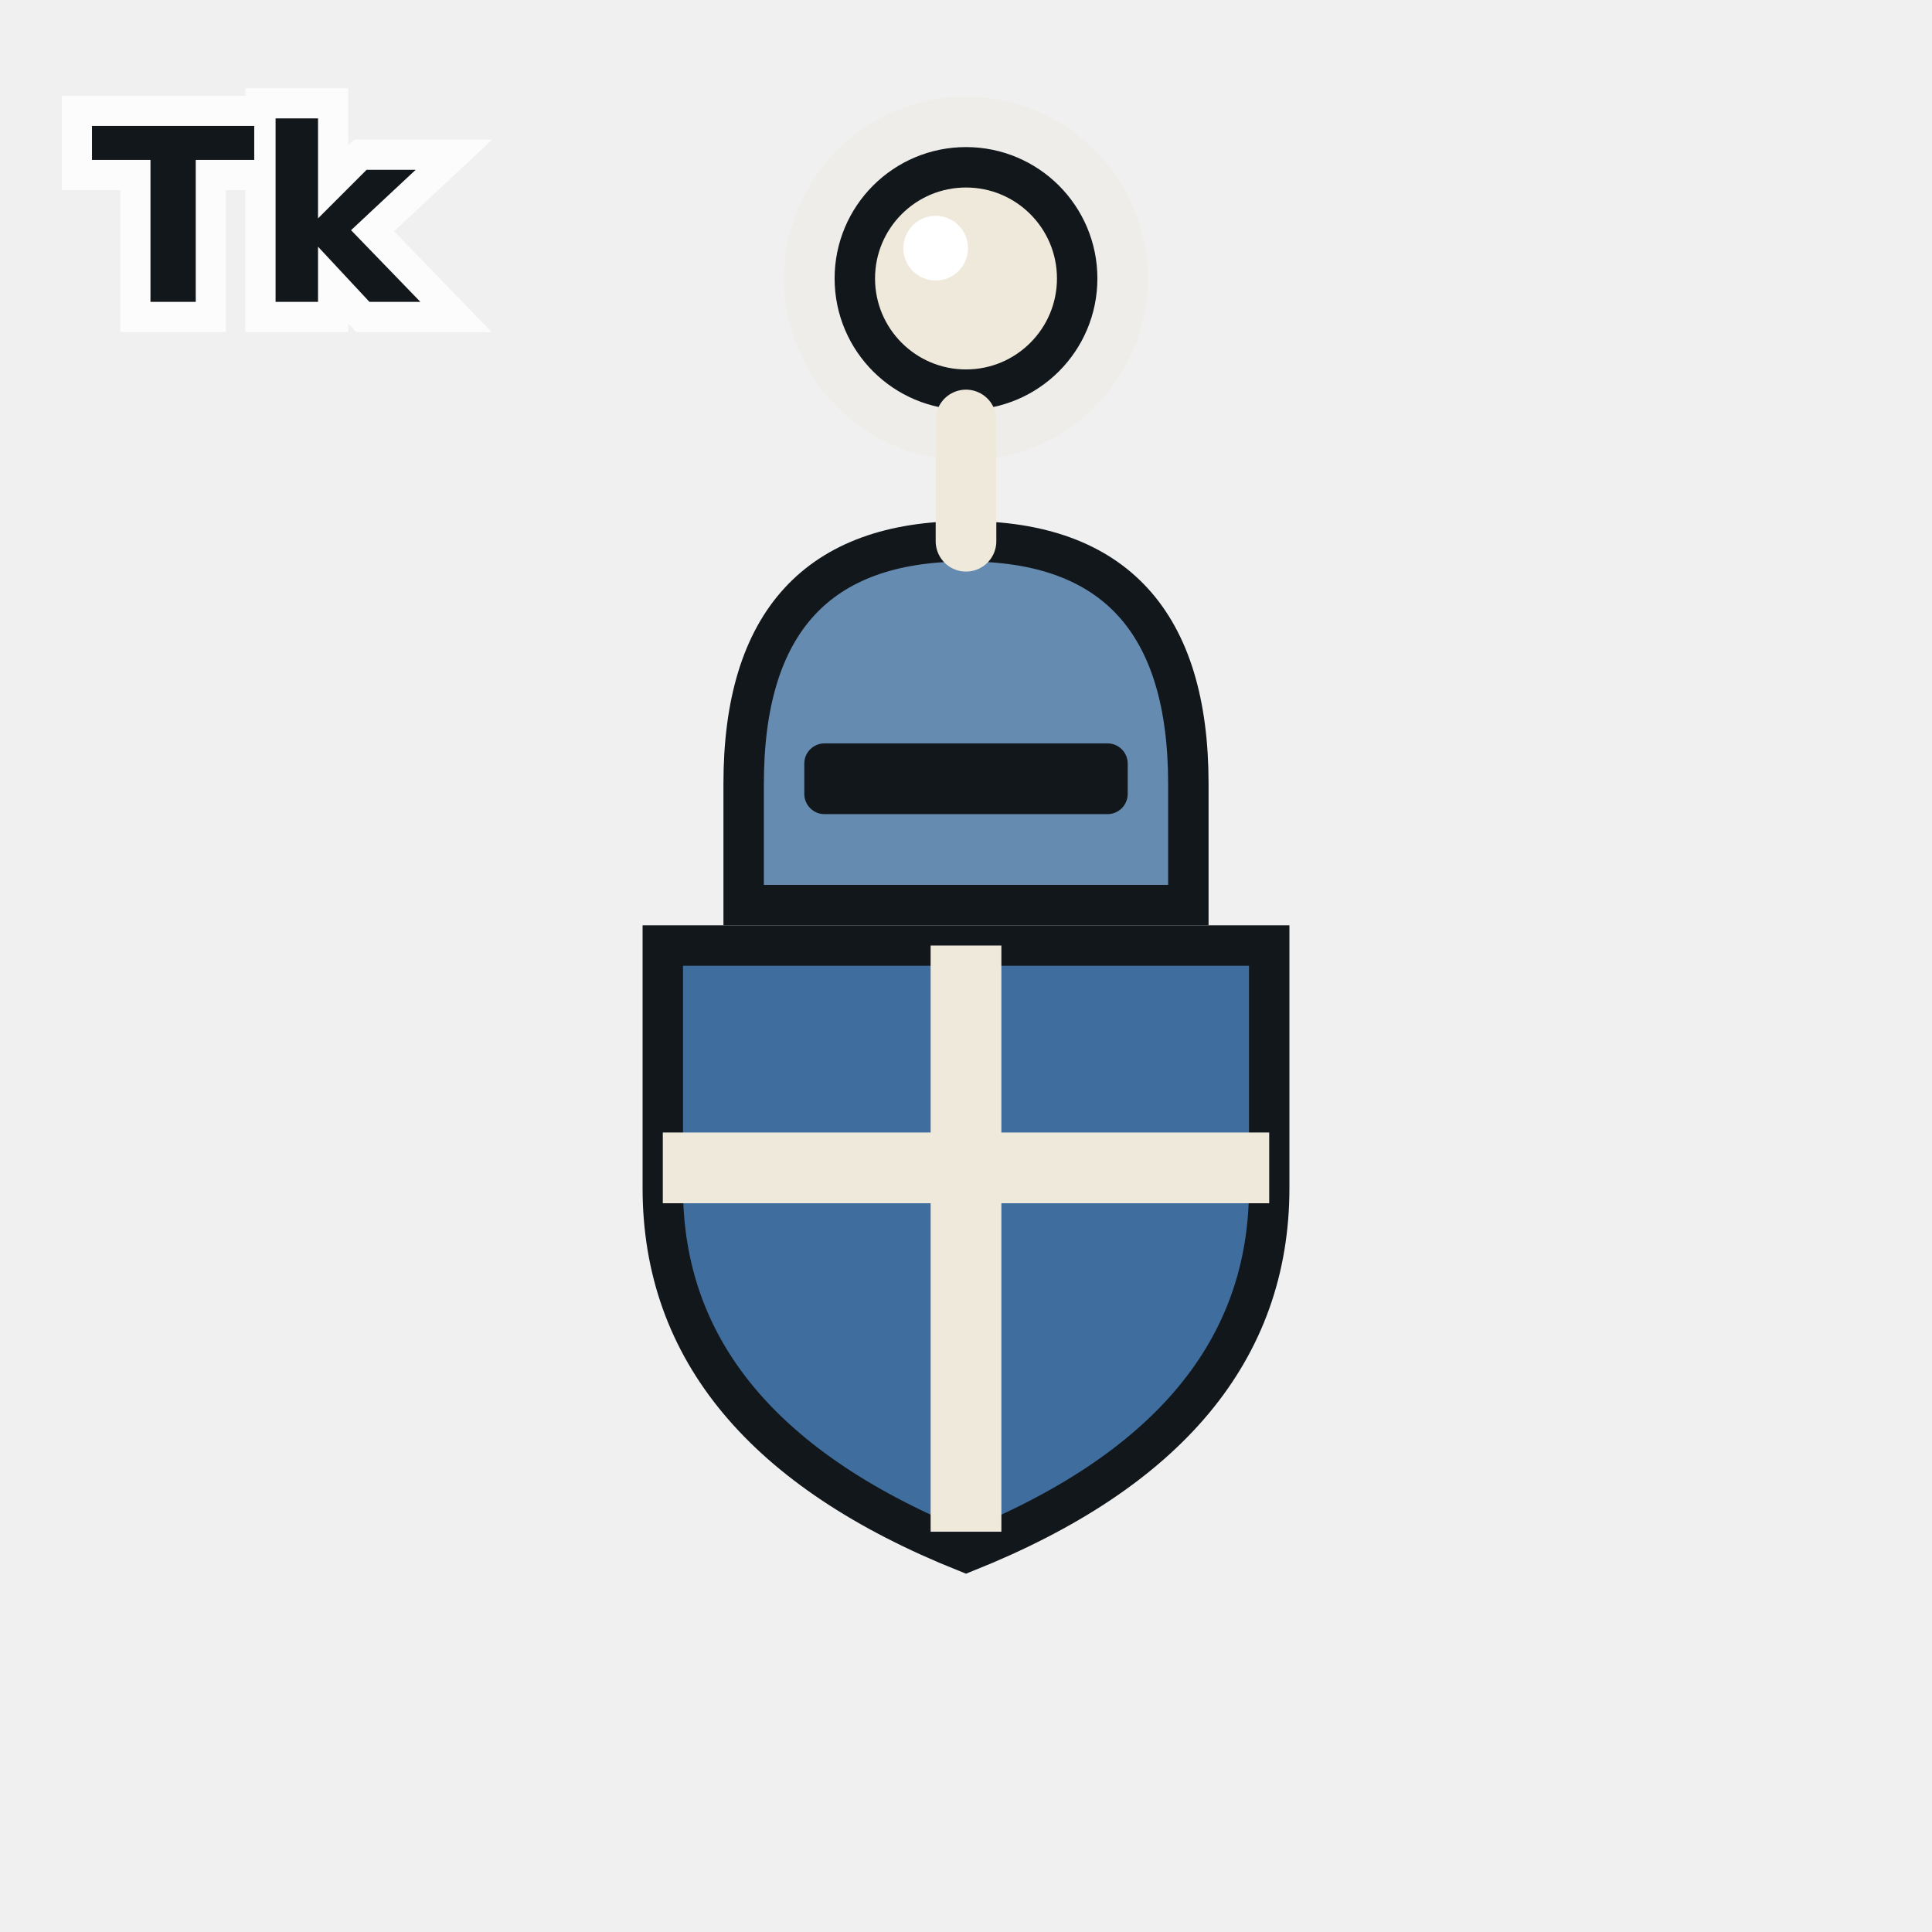
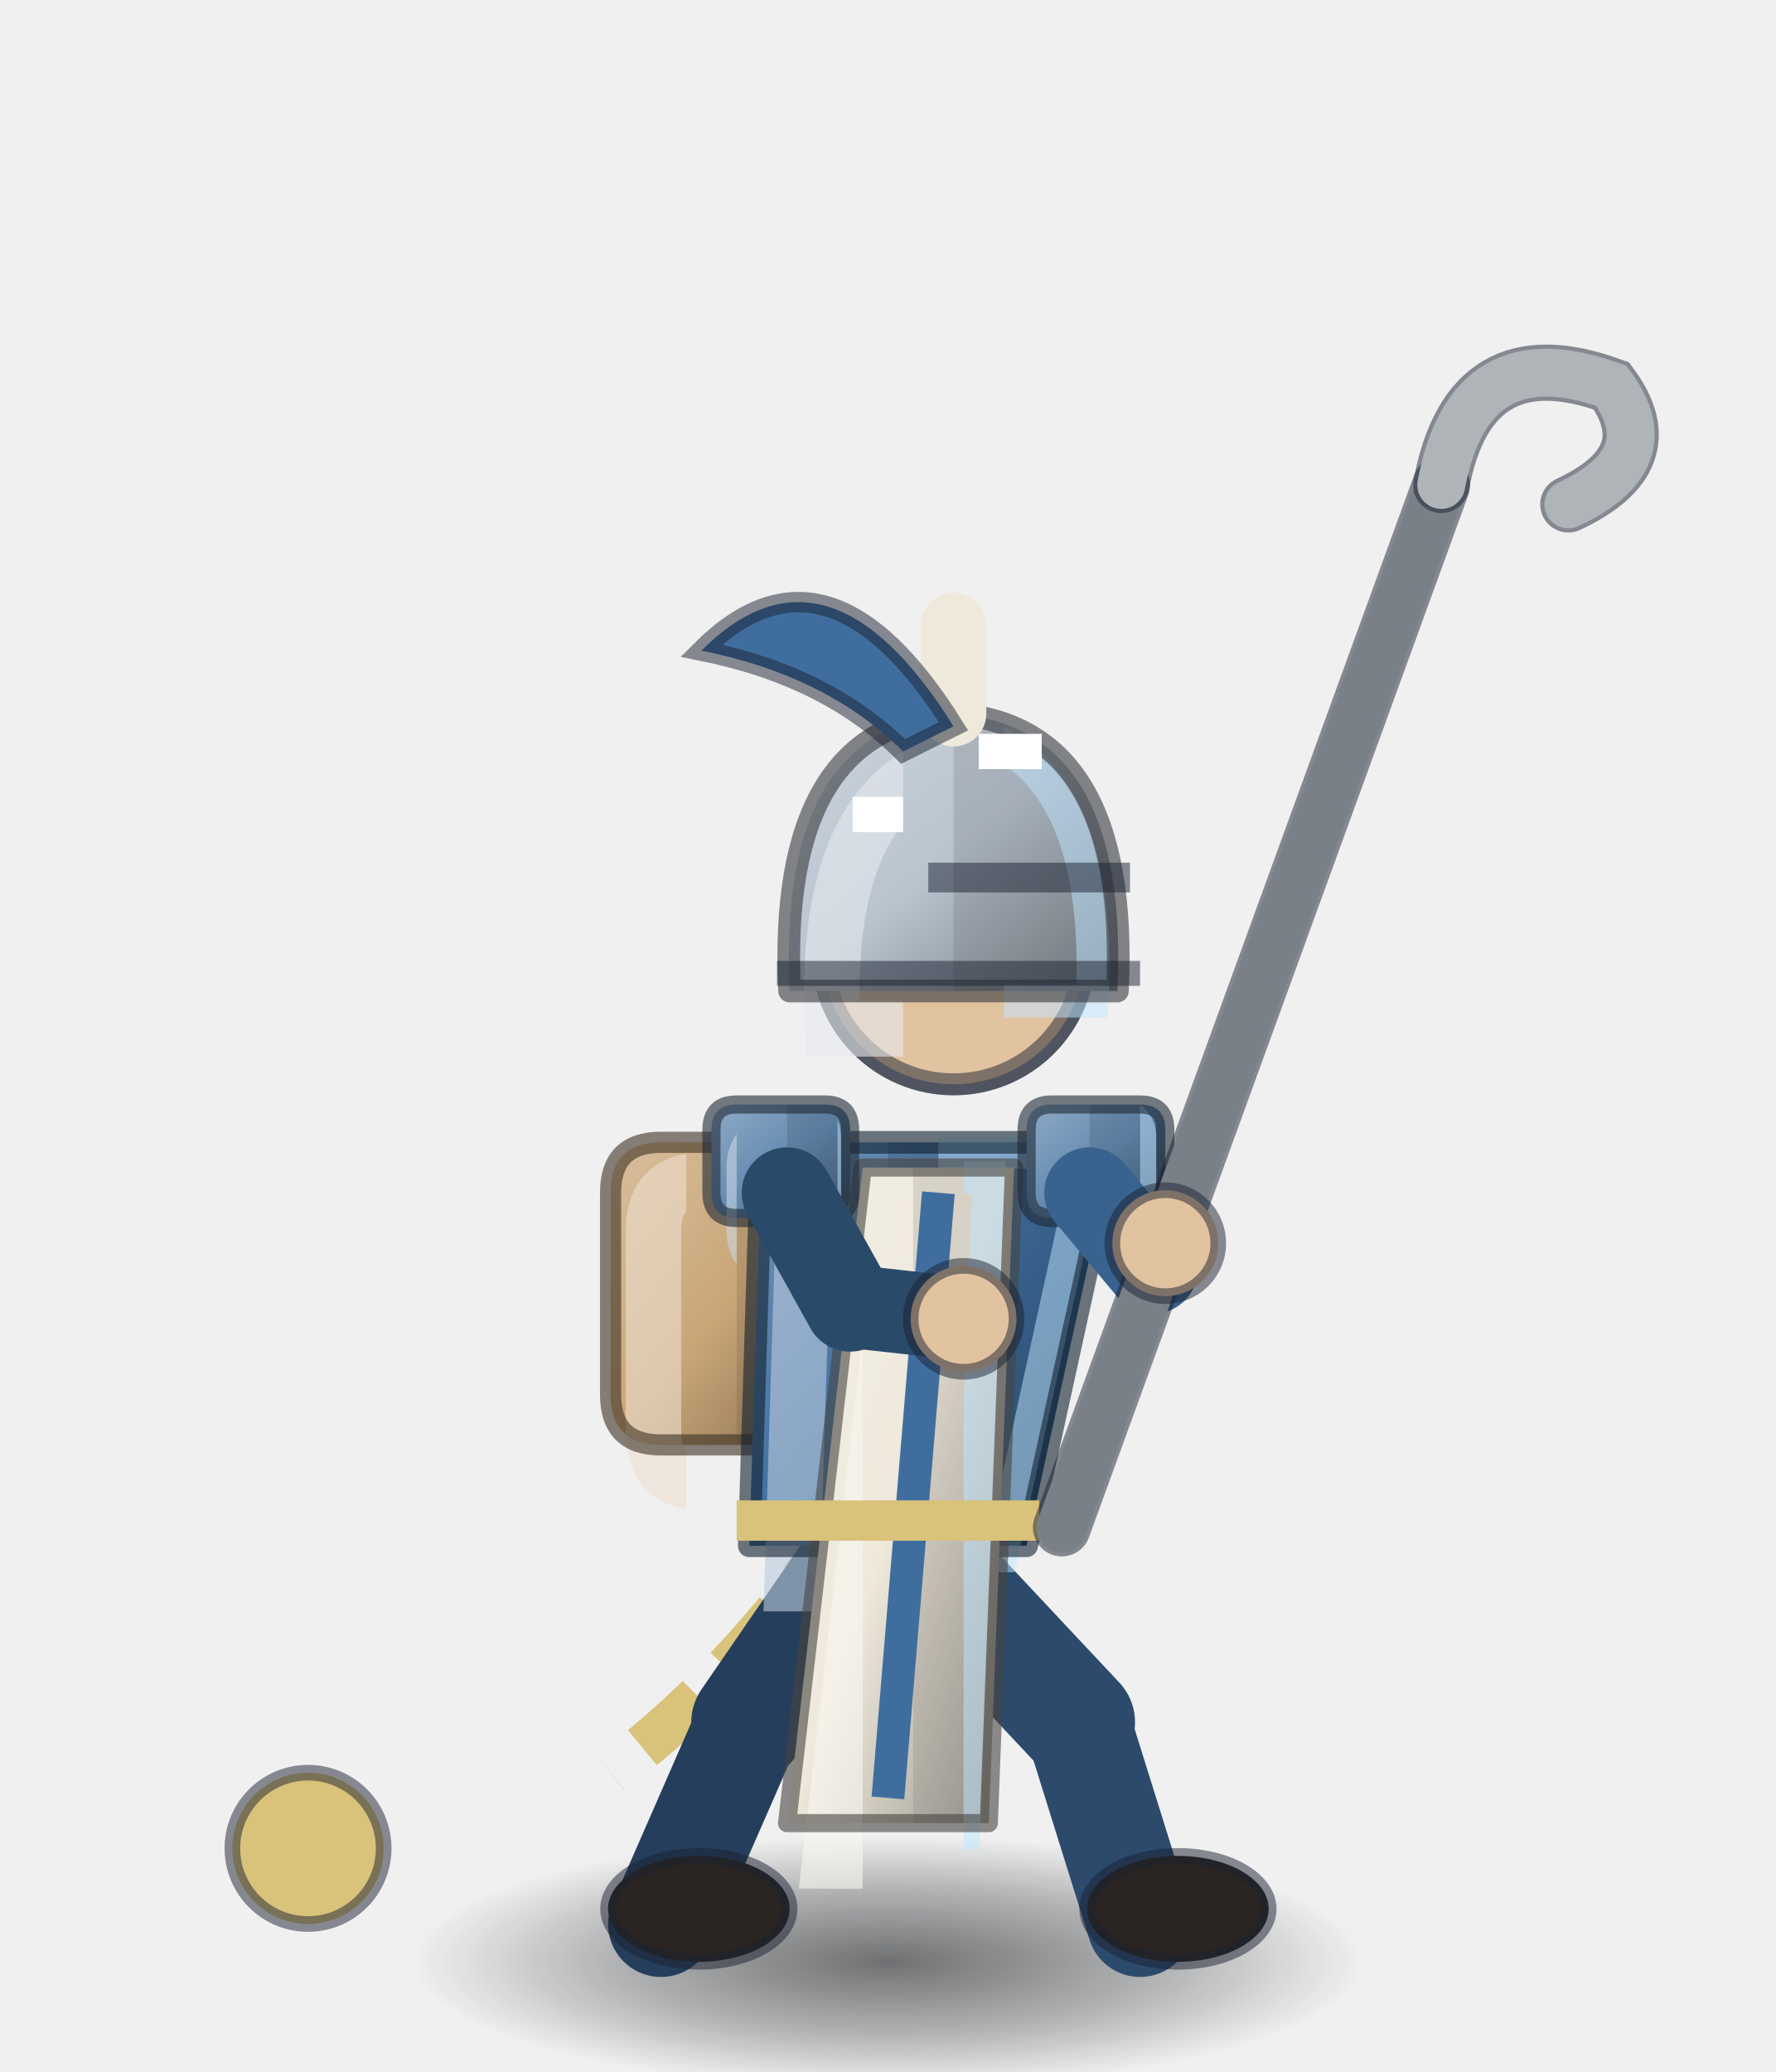
- <svg xmlns="http://www.w3.org/2000/svg" width="64" height="64" viewBox="0 0 64 64">
-   <g transform="translate(32,34) rotate(0) scale(0.930,0.930)">
-     <g transform="scale(.72)">
-       <g>
-         <circle cx="0" cy="-37" r="9" fill="#efe9dc" opacity=".35" />
-         <circle cx="0" cy="-37" r="5.5" fill="#efe9dc" stroke="#12171c" stroke-width="2" />
-         <circle cx="-1.5" cy="-38.5" r="1.6" fill="#fff" />
-         <path d="M-15 -4 L15 -4 L15 8 Q15 20 0 26 Q-15 20 -15 8Z" fill="#3f6e9e" stroke="#12171c" stroke-width="2" />
-         <path d="M0 -4 L0 25 M-15 7 L15 7" stroke="#efe9dc" stroke-width="3.5" />
-         <path d="M-11 -6 L-11 -12 Q-11 -24 0 -24 Q11 -24 11 -12 L11 -6Z" fill="#658bb1" stroke="#12171c" stroke-width="2" />
-         <rect x="-8" y="-14" width="16" height="3.5" rx="1" fill="#12171c" />
-         <path d="M0 -24 L0 -30" stroke="#efe9dc" stroke-width="3" stroke-linecap="round" />
-       </g>
+ <svg xmlns="http://www.w3.org/2000/svg" width="96" height="112" viewBox="0 0 96 112">
+   <defs>
+     <radialGradient id="shadowg">
+       <stop offset="0" stop-color="#05080c" stop-opacity=".55" />
+       <stop offset=".6" stop-color="#05080c" stop-opacity=".25" />
+       <stop offset="1" stop-color="#05080c" stop-opacity="0" />
+     </radialGradient>
+   </defs>
+   <g transform="translate(48,104) scale(1.363)">
+     <ellipse cx="0" cy="1.5" rx="19" ry="5" fill="url(#shadowg)" />
+     <path d="M3 -24Q-3 -12 -11 -6" stroke="#d9c27a" stroke-width="1.8" stroke-dasharray="3 1.6" fill="none" />
+     <circle cx="-23.0" cy="-3.0" r="3" fill="#d9c27a" stroke="#1b2130" stroke-opacity=".5" stroke-width="0.62" opacity="1" />
+     <linearGradient id="k196" x1="0" y1="0" x2="1" y2="1">
+       <stop offset="0" stop-color="#d8be9d" />
+       <stop offset=".5" stop-color="#c9a678" />
+       <stop offset="1" stop-color="#7c664a" />
+     </linearGradient>
+     <clipPath id="k193">
+       <rect x="-6" y="-90" width="120" height="180" />
+     </clipPath>
+     <clipPath id="k194">
+       <rect x="-120" y="-90" width="112" height="180" />
+     </clipPath>
+     <clipPath id="k195">
+       <rect x="-4" y="-90" width="120" height="180" />
+     </clipPath>
+     <path d="M-9 -31H-3Q-1 -31 -1 -29V-21Q-1 -19 -3 -19H-9Q-11 -19 -11 -21V-29Q-11 -31 -9 -31Z" fill="url(#k196)" />
+     <path d="M-9 -31H-3Q-1 -31 -1 -29V-21Q-1 -19 -3 -19H-9Q-11 -19 -11 -21V-29Q-11 -31 -9 -31Z" fill="#64533c" opacity="0.21" clip-path="url(#k193)" />
+     <g clip-path="url(#k194)">
+       <path d="M-9 -31H-3Q-1 -31 -1 -29V-21Q-1 -19 -3 -19H-9Q-11 -19 -11 -21V-29Q-11 -31 -9 -31Z" fill="none" stroke="#ecdfcf" stroke-width="2.2" opacity=".6" transform="translate(1.7 1.5)" />
    </g>
+     <g clip-path="url(#k195)">
+       <path d="M-9 -31H-3Q-1 -31 -1 -29V-21Q-1 -19 -3 -19H-9Q-11 -19 -11 -21V-29Q-11 -31 -9 -31Z" fill="none" stroke="#bfe6ff" stroke-width="1.3" opacity=".5" transform="translate(-1 0.4)" />
+     </g>
+     <path d="M-9 -31H-3Q-1 -31 -1 -29V-21Q-1 -19 -3 -19H-9Q-11 -19 -11 -21V-29Q-11 -31 -9 -31Z" fill="none" stroke="#3c3124" stroke-opacity=".6" stroke-width="0.84" stroke-linejoin="round" />
+     <path d="M0.0 -16.0L-5.5 -8.0" stroke="#1b2130" stroke-opacity=".5" stroke-width="3.97" stroke-linecap="round" fill="none" />
+     <path d="M0.0 -16.0L-5.5 -8.0" stroke="#253e5b" stroke-width="4.6" stroke-linecap="round" fill="none" />
+     <path d="M-5.5 -8.0L-9.0 0.0" stroke="#1b2130" stroke-opacity=".5" stroke-width="3.72" stroke-linecap="round" fill="none" />
+     <path d="M-5.5 -8.0L-9.0 0.0" stroke="#253e5b" stroke-width="4.2" stroke-linecap="round" fill="none" />
+     <ellipse cx="-7.5" cy="-0.6" rx="3.6" ry="2.1" fill="#2a2522" stroke="#1b2130" stroke-opacity=".5" stroke-width="0.62" />
+     <path d="M0.0 -16.0L7.5 -8.0" stroke="#1b2130" stroke-opacity=".5" stroke-width="3.97" stroke-linecap="round" fill="none" />
+     <path d="M0.0 -16.0L7.5 -8.0" stroke="#2c4a6c" stroke-width="4.6" stroke-linecap="round" fill="none" />
+     <path d="M7.5 -8.0L10.0 0.0" stroke="#1b2130" stroke-opacity=".5" stroke-width="3.72" stroke-linecap="round" fill="none" />
+     <path d="M7.5 -8.0L10.0 0.0" stroke="#2c4a6c" stroke-width="4.2" stroke-linecap="round" fill="none" />
+     <ellipse cx="11.5" cy="-0.6" rx="3.6" ry="2.1" fill="#2a2522" stroke="#1b2130" stroke-opacity=".5" stroke-width="0.62" />
+     <linearGradient id="k200" x1="0" y1="0" x2="1" y2="1">
+       <stop offset="0" stop-color="#7496b9" />
+       <stop offset=".5" stop-color="#3f6e9e" />
+       <stop offset="1" stop-color="#274461" />
+     </linearGradient>
+     <clipPath id="k197">
+       <rect x="0" y="-90" width="120" height="180" />
+     </clipPath>
+     <clipPath id="k198">
+       <rect x="-120" y="-90" width="118" height="180" />
+     </clipPath>
+     <clipPath id="k199">
+       <rect x="2" y="-90" width="120" height="180" />
+     </clipPath>
+     <path d="M-5.0 -31.0L9.0 -31.0L5.5 -15.0L-5.5 -15.0Z" fill="url(#k200)" />
+     <path d="M-5.0 -31.0L9.0 -31.0L5.5 -15.0L-5.5 -15.0Z" fill="#1f374f" opacity="0.21" clip-path="url(#k197)" />
+     <g clip-path="url(#k198)">
+       <path d="M-5.0 -31.0L9.0 -31.0L5.5 -15.0L-5.5 -15.0Z" fill="none" stroke="#bbccdd" stroke-width="2.2" opacity=".6" transform="translate(1.7 1.5)" />
+     </g>
+     <g clip-path="url(#k199)">
+       <path d="M-5.0 -31.0L9.0 -31.0L5.5 -15.0L-5.5 -15.0Z" fill="none" stroke="#bfe6ff" stroke-width="1.3" opacity=".5" transform="translate(-1 0.4)" />
+     </g>
+     <path d="M-5.0 -31.0L9.0 -31.0L5.5 -15.0L-5.5 -15.0Z" fill="none" stroke="#12212f" stroke-opacity=".6" stroke-width="0.90" stroke-linejoin="round" />
+     <linearGradient id="k204" x1="0" y1="0" x2="1" y2="1">
+       <stop offset="0" stop-color="#f3efe5" />
+       <stop offset=".5" stop-color="#efe9dc" />
+       <stop offset="1" stop-color="#949088" />
+     </linearGradient>
+     <clipPath id="k201">
+       <rect x="1" y="-90" width="120" height="180" />
+     </clipPath>
+     <clipPath id="k202">
+       <rect x="-120" y="-90" width="119" height="180" />
+     </clipPath>
+     <clipPath id="k203">
+       <rect x="3" y="-90" width="120" height="180" />
+     </clipPath>
+     <path d="M-1.0 -30.0L5.0 -30.0L4.0 -4.0L-4.0 -4.0Z" fill="url(#k204)" />
+     <path d="M-1.0 -30.0L5.0 -30.0L4.0 -4.0L-4.0 -4.0Z" fill="#77746e" opacity="0.21" clip-path="url(#k201)" />
+     <g clip-path="url(#k202)">
+       <path d="M-1.0 -30.0L5.0 -30.0L4.0 -4.0L-4.0 -4.0Z" fill="none" stroke="#f9f7f2" stroke-width="2.2" opacity=".6" transform="translate(1.7 1.5)" />
+     </g>
+     <g clip-path="url(#k203)">
+       <path d="M-1.0 -30.0L5.0 -30.0L4.0 -4.0L-4.0 -4.0Z" fill="none" stroke="#bfe6ff" stroke-width="1.3" opacity=".5" transform="translate(-1 0.4)" />
+     </g>
+     <path d="M-1.0 -30.0L5.0 -30.0L4.0 -4.0L-4.0 -4.0Z" fill="none" stroke="#474542" stroke-opacity=".6" stroke-width="0.72" stroke-linejoin="round" />
+     <path d="M2 -29L0 -5" stroke="#3f6e9e" stroke-width="1.3" />
+     <path d="M-6 -16H6" stroke="#d9c27a" stroke-width="1.6" />
+     <linearGradient id="k208" x1="0" y1="0" x2="1" y2="1">
+       <stop offset="0" stop-color="#90abc6" />
+       <stop offset=".5" stop-color="#658bb1" />
+       <stop offset="1" stop-color="#3e566d" />
+     </linearGradient>
+     <clipPath id="k205">
+       <rect x="-4.0" y="-90" width="120" height="180" />
+     </clipPath>
+     <clipPath id="k206">
+       <rect x="-120" y="-90" width="114.0" height="180" />
+     </clipPath>
+     <clipPath id="k207">
+       <rect x="-2.0" y="-90" width="120" height="180" />
+     </clipPath>
+     <path d="M-6.0 -32.5H-2.5Q-1.5 -32.5 -1.5 -31.5V-29.0Q-1.5 -28.0 -2.5 -28.0H-6.0Q-7.0 -28.0 -7.0 -29.0V-31.5Q-7.0 -32.5 -6.0 -32.5Z" fill="url(#k208)" />
+     <path d="M-6.0 -32.5H-2.5Q-1.5 -32.5 -1.5 -31.5V-29.0Q-1.5 -28.0 -2.5 -28.0H-6.0Q-7.0 -28.0 -7.0 -29.0V-31.5Q-7.0 -32.5 -6.0 -32.5Z" fill="#324558" opacity="0.21" clip-path="url(#k205)" />
+     <g clip-path="url(#k206)">
+       <path d="M-6.0 -32.5H-2.5Q-1.5 -32.5 -1.5 -31.5V-29.0Q-1.5 -28.0 -2.5 -28.0H-6.0Q-7.0 -28.0 -7.0 -29.0V-31.5Q-7.0 -32.5 -6.0 -32.5Z" fill="none" stroke="#c9d6e3" stroke-width="2.2" opacity=".6" transform="translate(1.7 1.5)" />
+     </g>
+     <g clip-path="url(#k207)">
+       <path d="M-6.0 -32.5H-2.5Q-1.5 -32.5 -1.5 -31.5V-29.0Q-1.5 -28.0 -2.5 -28.0H-6.0Q-7.0 -28.0 -7.0 -29.0V-31.5Q-7.0 -32.5 -6.0 -32.5Z" fill="none" stroke="#bfe6ff" stroke-width="1.3" opacity=".5" transform="translate(-1 0.4)" />
+     </g>
+     <path d="M-6.0 -32.5H-2.5Q-1.5 -32.5 -1.5 -31.5V-29.0Q-1.5 -28.0 -2.5 -28.0H-6.0Q-7.0 -28.0 -7.0 -29.0V-31.5Q-7.0 -32.5 -6.0 -32.5Z" fill="none" stroke="#1e2935" stroke-opacity=".6" stroke-width="0.72" stroke-linejoin="round" />
+     <linearGradient id="k212" x1="0" y1="0" x2="1" y2="1">
+       <stop offset="0" stop-color="#90abc6" />
+       <stop offset=".5" stop-color="#658bb1" />
+       <stop offset="1" stop-color="#3e566d" />
+     </linearGradient>
+     <clipPath id="k209">
+       <rect x="8.0" y="-90" width="120" height="180" />
+     </clipPath>
+     <clipPath id="k210">
+       <rect x="-120" y="-90" width="126.0" height="180" />
+     </clipPath>
+     <clipPath id="k211">
+       <rect x="10.0" y="-90" width="120" height="180" />
+     </clipPath>
+     <path d="M6.5 -32.5H10.0Q11.0 -32.5 11.0 -31.5V-29.0Q11.0 -28.0 10.0 -28.0H6.5Q5.5 -28.0 5.5 -29.0V-31.5Q5.5 -32.5 6.5 -32.5Z" fill="url(#k212)" />
+     <path d="M6.5 -32.5H10.0Q11.0 -32.5 11.0 -31.5V-29.0Q11.0 -28.0 10.0 -28.0H6.5Q5.5 -28.0 5.5 -29.0V-31.5Q5.5 -32.5 6.5 -32.5Z" fill="#324558" opacity="0.21" clip-path="url(#k209)" />
+     <g clip-path="url(#k210)">
+       <path d="M6.5 -32.5H10.0Q11.0 -32.5 11.0 -31.5V-29.0Q11.0 -28.0 10.0 -28.0H6.5Q5.5 -28.0 5.5 -29.0V-31.5Q5.5 -32.5 6.5 -32.5Z" fill="none" stroke="#c9d6e3" stroke-width="2.2" opacity=".6" transform="translate(1.7 1.5)" />
+     </g>
+     <g clip-path="url(#k211)">
+       <path d="M6.5 -32.5H10.0Q11.0 -32.5 11.0 -31.5V-29.0Q11.0 -28.0 10.0 -28.0H6.5Q5.5 -28.0 5.5 -29.0V-31.5Q5.5 -32.5 6.5 -32.5Z" fill="none" stroke="#bfe6ff" stroke-width="1.3" opacity=".5" transform="translate(-1 0.4)" />
+     </g>
+     <path d="M6.5 -32.5H10.0Q11.0 -32.5 11.0 -31.5V-29.0Q11.0 -28.0 10.0 -28.0H6.5Q5.5 -28.0 5.5 -29.0V-31.5Q5.5 -32.5 6.5 -32.5Z" fill="none" stroke="#1e2935" stroke-opacity=".6" stroke-width="0.72" stroke-linejoin="round" />
+     <circle cx="2.6" cy="-38.5" r="5.2" fill="#e2c3a0" stroke="#1b2130" stroke-opacity=".5" stroke-width="0.87" opacity="1" />
+     <circle cx="2.6" cy="-38.5" r="5.2" fill="#e2c3a0" stroke="#1b2130" stroke-opacity=".5" stroke-width="0.87" opacity="1" />
+     <linearGradient id="k216" x1="0" y1="0" x2="1" y2="1">
+       <stop offset="0" stop-color="#ccd4dc" />
+       <stop offset=".5" stop-color="#b9c4cf" />
+       <stop offset="1" stop-color="#727980" />
+     </linearGradient>
+     <clipPath id="k213">
+       <rect x="2.6" y="-90" width="120" height="180" />
+     </clipPath>
+     <clipPath id="k214">
+       <rect x="-120" y="-90" width="120.6" height="180" />
+     </clipPath>
+     <clipPath id="k215">
+       <rect x="4.6" y="-90" width="120" height="180" />
+     </clipPath>
+     <path d="M-3.9 -37.0Q-4.4 -47.5 2.6 -48.0Q9.6 -47.5 9.1 -37.0Z" fill="url(#k216)" />
+     <path d="M-3.9 -37.0Q-4.4 -47.5 2.6 -48.0Q9.6 -47.5 9.1 -37.0Z" fill="#5c6267" opacity="0.21" clip-path="url(#k213)" />
+     <g clip-path="url(#k214)">
+       <path d="M-3.9 -37.0Q-4.4 -47.5 2.6 -48.0Q9.6 -47.5 9.1 -37.0Z" fill="none" stroke="#e6eaee" stroke-width="2.2" opacity=".6" transform="translate(1.7 1.5)" />
+     </g>
+     <g clip-path="url(#k215)">
+       <path d="M-3.9 -37.0Q-4.4 -47.5 2.6 -48.0Q9.6 -47.5 9.1 -37.0Z" fill="none" stroke="#bfe6ff" stroke-width="1.3" opacity=".5" transform="translate(-1 0.4)" />
+     </g>
+     <path d="M-3.9 -37.0Q-4.4 -47.5 2.6 -48.0Q9.6 -47.5 9.1 -37.0Z" fill="none" stroke="#373a3e" stroke-opacity=".6" stroke-width="0.90" stroke-linejoin="round" />
+     <path d="M1.6 -41.5H9.6" stroke="#1b2130" stroke-opacity=".5" stroke-width="1.18" />
+     <path d="M-4.4 -37.7H10.0" stroke="#1b2130" stroke-opacity=".5" stroke-width="0.99" />
+     <path d="M-1.4 -44.0h2M3.6 -46.5h2.5" stroke="#fff" stroke-width="1.4" />
+     <path d="M2.6 -48.0V-51.5" stroke="#efe9dc" stroke-width="2.6" stroke-linecap="round" />
+     <path d="M2.6 -47.5Q-2.4 -55.5 -7.4 -50.5Q-2.4 -49.5 0.6 -46.5Z" fill="#3f6e9e" stroke="#1b2130" stroke-opacity=".5" stroke-width="0.81" />
+     <path d="M-4.0 -29.0L-1.5 -24.5" stroke="#1b2130" stroke-opacity=".5" stroke-width="3.35" stroke-linecap="round" fill="none" />
+     <path d="M-4.0 -29.0L-1.5 -24.5" stroke="#2a4a6a" stroke-width="3.6" stroke-linecap="round" fill="none" />
+     <path d="M-1.5 -24.5L3.0 -24.0" stroke="#1b2130" stroke-opacity=".5" stroke-width="3.16" stroke-linecap="round" fill="none" />
+     <path d="M-1.5 -24.5L3.0 -24.0" stroke="#2a4a6a" stroke-width="3.3" stroke-linecap="round" fill="none" />
+     <path d="M8.0 -29.0L10.5 -26.0" stroke="#1b2130" stroke-opacity=".5" stroke-width="3.35" stroke-linecap="round" fill="none" />
+     <path d="M8.0 -29.0L10.5 -26.0" stroke="#38638e" stroke-width="3.6" stroke-linecap="round" fill="none" />
+     <path d="M10.5 -26.0L11.0 -27.0" stroke="#1b2130" stroke-opacity=".5" stroke-width="3.16" stroke-linecap="round" fill="none" />
+     <path d="M10.5 -26.0L11.0 -27.0" stroke="#38638e" stroke-width="3.3" stroke-linecap="round" fill="none" />
+     <g transform="translate(11.0,-27.0) rotate(20)">
+       <path d="M0 12L0 -32" stroke="#1b2130" stroke-opacity=".5" stroke-width="2.29" stroke-linecap="round" />
+       <path d="M0 12L0 -32" stroke="#7a8088" stroke-width="2" stroke-linecap="round" />
+       <path d="M0 -32Q-1 -38 5 -38Q8 -36 5 -33" stroke="#1b2130" stroke-opacity=".5" stroke-width="2.23" fill="none" stroke-linecap="round" />
+       <path d="M0 -32Q-1 -38 5 -38Q8 -36 5 -33" stroke="#aeb4b8" stroke-width="1.9" fill="none" stroke-linecap="round" />
+     </g>
+     <circle cx="3.0" cy="-24.0" r="2.1" fill="#e2c3a0" stroke="#1b2130" stroke-opacity=".5" stroke-width="0.62" opacity="1" />
+     <circle cx="11.0" cy="-27.0" r="2.1" fill="#e2c3a0" stroke="#1b2130" stroke-opacity=".5" stroke-width="0.62" opacity="1" />
  </g>
-   <text x="3" y="10" font-family="Verdana,DejaVu Sans,sans-serif" font-size="8" font-weight="700" fill="#12171c" stroke="#fff" stroke-width="2" stroke-opacity=".8" paint-order="stroke">Tk</text>
</svg>
